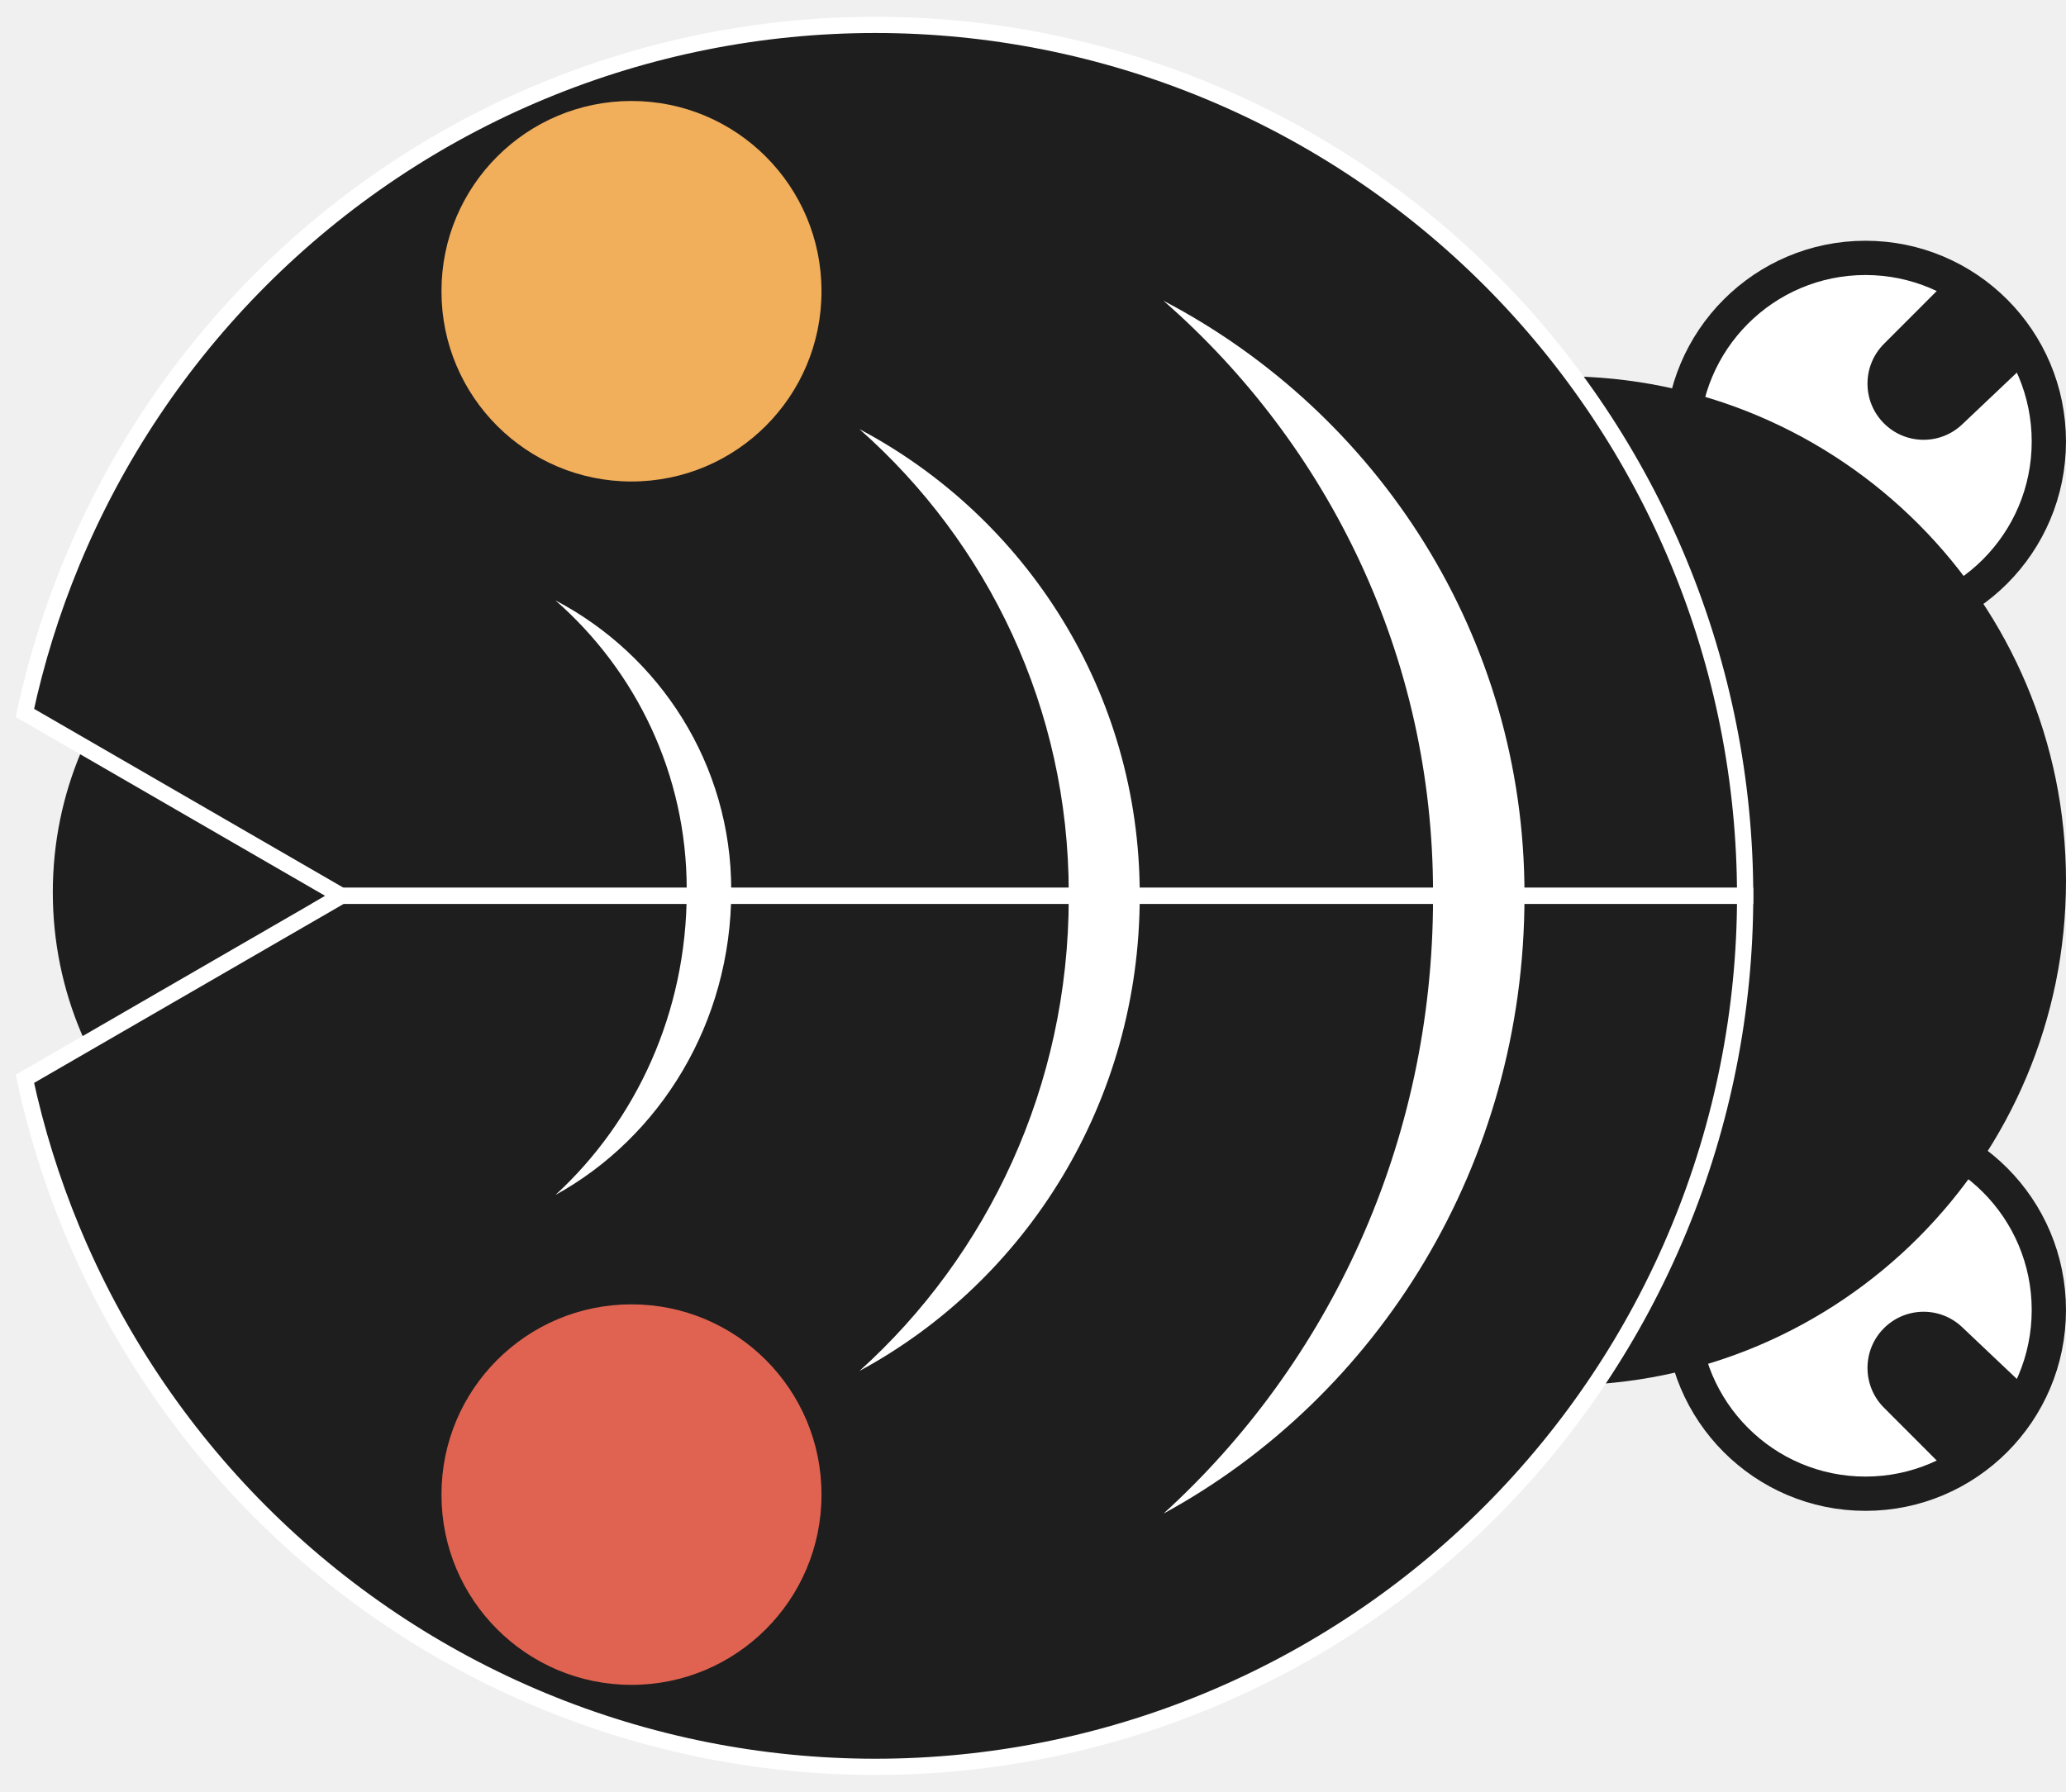
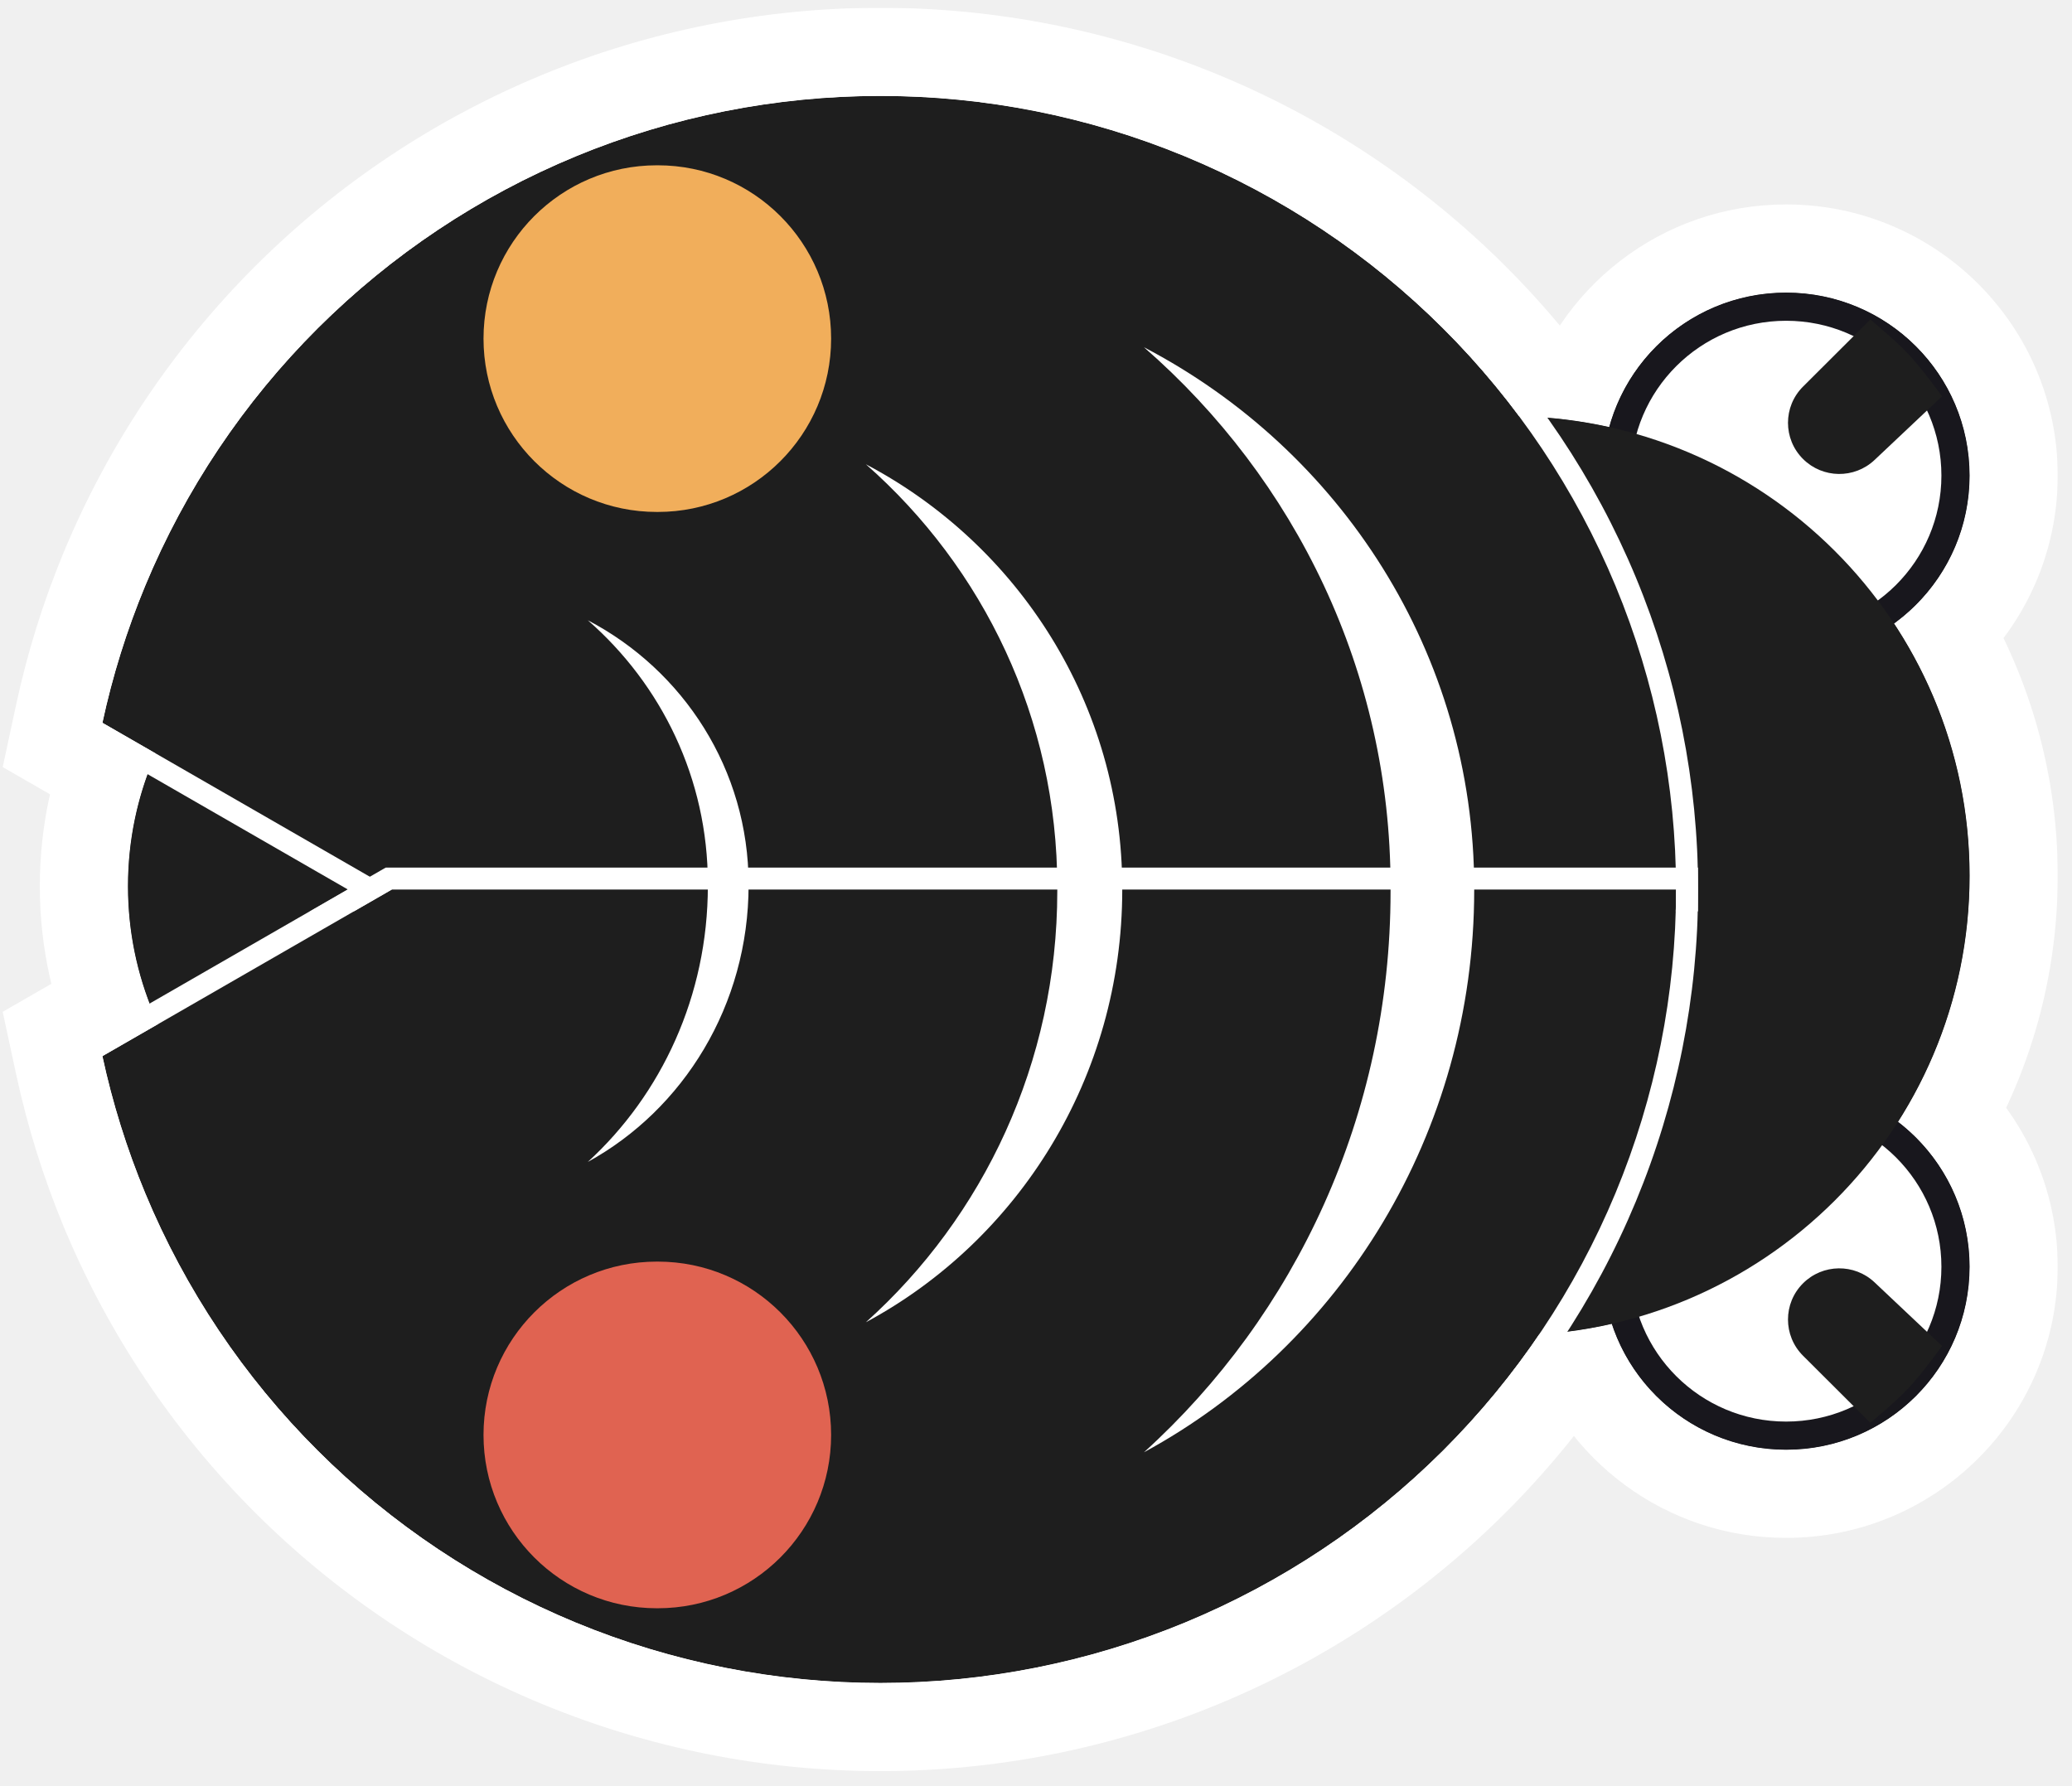
- <svg xmlns="http://www.w3.org/2000/svg" width="83" height="72" viewBox="0 0 83 72" fill="none">
-   <ellipse cx="16.579" cy="35.855" rx="14.48" ry="14.457" transform="rotate(90 16.5786 35.8551)" fill="#1E1E1E" />
-   <path d="M74.944 60.024C70.875 60.024 67.576 56.72 67.576 52.643C67.576 48.566 70.875 45.262 74.944 45.262C79.012 45.262 82.311 48.566 82.311 52.643C82.311 56.72 79.012 60.024 74.944 60.024Z" fill="white" stroke="#1E1E1E" stroke-width="1.377" />
-   <path d="M75.685 53.374C76.548 52.509 77.941 52.49 78.827 53.33L81.79 56.138C81.79 56.138 80.945 57.325 80.309 58.004C79.705 58.647 78.64 59.525 78.64 59.525L75.685 56.566C74.805 55.684 74.805 54.255 75.685 53.374V53.374Z" fill="#1E1E1E" />
-   <path d="M74.944 10.363C70.875 10.363 67.576 13.666 67.576 17.743C67.576 21.82 70.875 25.124 74.944 25.124C79.012 25.124 82.311 21.82 82.311 17.743C82.311 13.666 79.012 10.363 74.944 10.363Z" fill="white" stroke="#1E1E1E" stroke-width="1.377" />
-   <path d="M75.685 17.012C76.548 17.876 77.941 17.896 78.827 17.056L81.79 14.248C81.79 14.248 80.945 13.06 80.309 12.382C79.705 11.739 78.64 10.861 78.64 10.861L75.685 13.82C74.805 14.701 74.805 16.131 75.685 17.012V17.012Z" fill="#1E1E1E" />
-   <ellipse cx="62.758" cy="35.395" rx="20.274" ry="20.242" transform="rotate(90 62.7583 35.3947)" fill="#1E1E1E" />
-   <path fill-rule="evenodd" clip-rule="evenodd" d="M67.449 22.606C69.205 26.853 70.109 31.404 70.109 36L35.165 36L13.714 36L13.714 36L1 28.648C1.442 26.586 2.07 24.564 2.88 22.606C4.636 18.36 7.21 14.501 10.455 11.251C13.7 8.001 17.552 5.423 21.792 3.664C26.032 1.905 30.576 1 35.165 1C39.754 1 44.298 1.905 48.537 3.664C52.777 5.423 56.629 8.001 59.874 11.251C63.119 14.501 65.693 18.36 67.449 22.606Z" fill="#1E1E1E" />
-   <path d="M70.109 36L70.109 36.326L70.436 36.326L70.436 36L70.109 36ZM67.449 22.606L67.148 22.731L67.449 22.606ZM35.165 36L35.165 35.674L35.165 36ZM13.714 36L13.549 35.719L12.514 36.326L13.714 36.326L13.714 36ZM13.714 36L13.88 36.281L14.363 35.998L13.878 35.718L13.714 36ZM1 28.648L0.681 28.579L0.631 28.811L0.837 28.93L1 28.648ZM2.88 22.606L2.579 22.482L2.88 22.606ZM10.455 11.251L10.224 11.021L10.455 11.251ZM21.792 3.664L21.917 3.966L21.792 3.664ZM35.165 1L35.165 1.326L35.165 1ZM48.538 3.664L48.413 3.966L48.538 3.664ZM59.874 11.251L60.105 11.021L59.874 11.251ZM70.436 36C70.436 31.361 69.523 26.767 67.751 22.482L67.148 22.731C68.888 26.938 69.783 31.447 69.783 36L70.436 36ZM35.165 36.326L70.109 36.326L70.109 35.674L35.165 35.674L35.165 36.326ZM13.714 36.326L35.165 36.326L35.165 35.674L13.714 35.674L13.714 36.326ZM13.549 35.719L13.549 35.719L13.879 36.282L13.88 36.281L13.549 35.719ZM0.837 28.93L13.551 36.282L13.878 35.718L1.163 28.365L0.837 28.93ZM2.579 22.482C1.762 24.457 1.127 26.498 0.681 28.579L1.319 28.716C1.757 26.674 2.379 24.67 3.181 22.731L2.579 22.482ZM10.224 11.021C6.949 14.301 4.351 18.196 2.579 22.482L3.181 22.731C4.921 18.524 7.471 14.701 10.686 11.482L10.224 11.021ZM21.667 3.363C17.388 5.138 13.499 7.74 10.224 11.021L10.686 11.482C13.901 8.262 17.717 5.708 21.917 3.966L21.667 3.363ZM35.165 0.674C30.533 0.674 25.946 1.588 21.667 3.363L21.917 3.966C26.117 2.223 30.619 1.326 35.165 1.326L35.165 0.674ZM48.662 3.363C44.383 1.588 39.797 0.674 35.165 0.674L35.165 1.326C39.711 1.326 44.212 2.223 48.413 3.966L48.662 3.363ZM60.105 11.021C56.83 7.74 52.942 5.138 48.662 3.363L48.413 3.966C52.612 5.708 56.429 8.262 59.644 11.482L60.105 11.021ZM67.751 22.482C65.978 18.196 63.38 14.301 60.105 11.021L59.644 11.482C62.858 14.701 65.408 18.524 67.148 22.731L67.751 22.482Z" fill="white" />
-   <path fill-rule="evenodd" clip-rule="evenodd" d="M13.714 36L1 43.352C1.443 45.414 2.071 47.436 2.881 49.394C4.637 53.64 7.211 57.499 10.456 60.749C13.7 63.999 17.553 66.577 21.793 68.336C26.032 70.095 30.576 71 35.165 71C39.754 71 44.298 70.095 48.538 68.336C52.778 66.577 56.63 63.999 59.875 60.749C63.12 57.499 65.694 53.64 67.45 49.394C69.206 45.147 70.11 40.596 70.11 36L35.165 36L13.714 36Z" fill="#1E1E1E" />
-   <path d="M13.714 36L13.714 35.674L13.627 35.674L13.551 35.718L13.714 36ZM1 43.352L0.837 43.07L0.632 43.188L0.681 43.42L1 43.352ZM2.881 49.394L2.579 49.519L2.579 49.519L2.881 49.394ZM10.456 60.749L10.225 60.979L10.456 60.749ZM21.793 68.336L21.668 68.637L21.793 68.336ZM48.538 68.336L48.663 68.637L48.538 68.336ZM59.875 60.749L59.644 60.518L59.875 60.749ZM67.45 49.394L67.148 49.269L67.148 49.269L67.45 49.394ZM70.11 36L70.436 36L70.436 35.674L70.11 35.674L70.11 36ZM35.165 36L35.165 36.326L35.165 36ZM13.551 35.718L0.837 43.07L1.164 43.635L13.878 36.282L13.551 35.718ZM0.681 43.42C1.128 45.501 1.762 47.543 2.579 49.519L3.182 49.269C2.38 47.33 1.757 45.326 1.319 43.284L0.681 43.42ZM2.579 49.519C4.352 53.804 6.95 57.699 10.225 60.979L10.686 60.518C7.472 57.298 4.922 53.476 3.182 49.269L2.579 49.519ZM10.225 60.979C13.5 64.26 17.388 66.862 21.668 68.637L21.918 68.035C17.717 66.292 13.901 63.738 10.686 60.518L10.225 60.979ZM21.668 68.637C25.947 70.412 30.533 71.326 35.165 71.326L35.165 70.674C30.619 70.674 26.117 69.777 21.918 68.035L21.668 68.637ZM35.165 71.326C39.797 71.326 44.384 70.412 48.663 68.637L48.413 68.035C44.213 69.777 39.711 70.674 35.165 70.674L35.165 71.326ZM48.663 68.637C52.942 66.862 56.831 64.26 60.106 60.979L59.644 60.518C56.429 63.738 52.613 66.292 48.413 68.035L48.663 68.637ZM60.106 60.979C63.381 57.699 65.979 53.804 67.751 49.519L67.148 49.269C65.409 53.476 62.859 57.298 59.644 60.518L60.106 60.979ZM67.751 49.519C69.524 45.233 70.436 40.639 70.436 36L69.784 36C69.784 40.553 68.888 45.062 67.148 49.269L67.751 49.519ZM70.11 35.674L35.165 35.674L35.165 36.326L70.11 36.326L70.11 35.674ZM35.165 35.674L13.714 35.674L13.714 36.326L35.165 36.326L35.165 35.674Z" fill="white" />
-   <path d="M57.571 35.977C57.571 36.017 57.571 36.057 57.571 36.097C57.571 45.945 53.383 54.785 46.742 60.824C55.367 56.124 61.245 46.781 61.245 36.021C61.245 36.006 61.245 35.992 61.245 35.977L57.571 35.977Z" fill="white" />
-   <path d="M42.936 35.977C42.936 36.008 42.936 36.038 42.936 36.069C42.936 43.645 39.684 50.444 34.529 55.09C41.225 51.475 45.788 44.287 45.788 36.011C45.788 35.999 45.788 35.988 45.788 35.977L42.936 35.977Z" fill="white" />
-   <path d="M27.588 35.786C27.588 35.806 27.588 35.825 27.588 35.845C27.588 40.693 25.549 45.045 22.316 48.018C26.515 45.705 29.377 41.105 29.377 35.808C29.377 35.8 29.377 35.793 29.377 35.786L27.588 35.786Z" fill="white" />
-   <path d="M57.571 35.977C57.571 35.939 57.571 35.9 57.571 35.862C57.571 26.392 53.383 17.893 46.742 12.085C55.367 16.604 61.245 25.589 61.245 35.935C61.245 35.949 61.245 35.963 61.245 35.977L57.571 35.977Z" fill="white" />
-   <path d="M42.936 35.977C42.936 35.947 42.936 35.917 42.936 35.887C42.936 28.462 39.684 21.799 34.529 17.246C41.225 20.789 45.788 27.833 45.788 35.944C45.788 35.955 45.788 35.966 45.788 35.977L42.936 35.977Z" fill="white" />
-   <path d="M27.588 35.786C27.588 35.767 27.588 35.748 27.588 35.73C27.588 31.108 25.549 26.961 22.316 24.127C26.515 26.332 29.377 30.716 29.377 35.765C29.377 35.772 29.377 35.779 29.377 35.786L27.588 35.786Z" fill="white" />
-   <rect x="33.002" y="52.415" width="15.291" height="15.266" rx="7.633" transform="rotate(90 33.0024 52.415)" fill="#E06351" />
-   <rect x="33.002" y="4.058" width="15.291" height="15.266" rx="7.633" transform="rotate(90 33.0024 4.05798)" fill="#F1AE5B" />
+ <svg xmlns="http://www.w3.org/2000/svg" width="94" height="81" viewBox="0 0 94 81" fill="none">
+   <mask id="path-1-outside-1_3298_11995" maskUnits="userSpaceOnUse" x="-0.647" y="0.353" width="94" height="80" fill="black">
+     <rect fill="white" x="-0.647" y="0.353" width="94" height="80" />
+     <path fill-rule="evenodd" clip-rule="evenodd" d="M73.004 19.375C73.971 15.859 77.198 13.275 81.031 13.275C85.627 13.275 89.353 16.991 89.353 21.575C89.353 24.334 88.003 26.778 85.927 28.288C88.093 31.573 89.353 35.505 89.353 39.73C89.353 43.837 88.163 47.667 86.107 50.894C88.081 52.412 89.353 54.794 89.353 57.472C89.353 62.056 85.627 65.771 81.031 65.771C77.341 65.771 74.212 63.376 73.121 60.06C72.052 60.303 70.953 60.465 69.828 60.538C68.547 62.425 67.087 64.19 65.464 65.809C62.112 69.152 58.133 71.803 53.753 73.613C49.373 75.422 44.679 76.353 39.939 76.353C35.199 76.353 30.505 75.422 26.125 73.613C21.746 71.803 17.766 69.152 14.414 65.809C11.062 62.466 8.403 58.497 6.589 54.13C5.753 52.116 5.104 50.036 4.647 47.916L7.181 46.456C6.299 44.555 5.806 42.437 5.806 40.204C5.806 38.063 6.259 36.028 7.074 34.188L4.648 32.791C5.104 30.67 5.754 28.59 6.59 26.576C8.404 22.209 11.063 18.24 14.415 14.897C17.767 11.554 21.746 8.903 26.126 7.093C30.505 5.284 35.199 4.353 39.94 4.353C44.68 4.353 49.374 5.284 53.754 7.093C58.133 8.903 62.112 11.554 65.464 14.897C66.713 16.143 67.866 17.475 68.915 18.883C70.316 18.913 71.684 19.082 73.004 19.375ZM35.674 40.353L39.939 40.353L47.543 40.353L39.94 40.353L35.674 40.353Z" />
+   </mask>
+   <path fill-rule="evenodd" clip-rule="evenodd" d="M73.004 19.375C73.971 15.859 77.198 13.275 81.031 13.275C85.627 13.275 89.353 16.991 89.353 21.575C89.353 24.334 88.003 26.778 85.927 28.288C88.093 31.573 89.353 35.505 89.353 39.73C89.353 43.837 88.163 47.667 86.107 50.894C88.081 52.412 89.353 54.794 89.353 57.472C89.353 62.056 85.627 65.771 81.031 65.771C77.341 65.771 74.212 63.376 73.121 60.06C72.052 60.303 70.953 60.465 69.828 60.538C68.547 62.425 67.087 64.19 65.464 65.809C62.112 69.152 58.133 71.803 53.753 73.613C49.373 75.422 44.679 76.353 39.939 76.353C35.199 76.353 30.505 75.422 26.125 73.613C21.746 71.803 17.766 69.152 14.414 65.809C11.062 62.466 8.403 58.497 6.589 54.13C5.753 52.116 5.104 50.036 4.647 47.916L7.181 46.456C6.299 44.555 5.806 42.437 5.806 40.204C5.806 38.063 6.259 36.028 7.074 34.188L4.648 32.791C5.104 30.67 5.754 28.59 6.59 26.576C8.404 22.209 11.063 18.24 14.415 14.897C17.767 11.554 21.746 8.903 26.126 7.093C30.505 5.284 35.199 4.353 39.94 4.353C44.68 4.353 49.374 5.284 53.754 7.093C58.133 8.903 62.112 11.554 65.464 14.897C66.713 16.143 67.866 17.475 68.915 18.883C70.316 18.913 71.684 19.082 73.004 19.375ZM35.674 40.353L39.939 40.353L47.543 40.353L39.94 40.353L35.674 40.353Z" fill="#1E1E1E" />
+   <path d="M73.004 19.375L72.138 23.28L75.852 24.104L76.861 20.435L73.004 19.375ZM85.927 28.288L83.575 25.052L80.483 27.299L82.587 30.489L85.927 28.288ZM86.107 50.894L82.733 48.746L80.767 51.834L83.669 54.066L86.107 50.894ZM73.121 60.06L76.921 58.81L75.784 55.35L72.232 56.16L73.121 60.06ZM69.828 60.538L69.568 56.547L67.617 56.674L66.519 58.291L69.828 60.538ZM65.464 65.809L68.288 68.641L65.464 65.809ZM53.753 73.613L52.226 69.916L52.226 69.916L53.753 73.613ZM26.125 73.613L27.652 69.916L27.652 69.916L26.125 73.613ZM14.414 65.809L11.59 68.641L14.414 65.809ZM6.589 54.13L2.895 55.664L6.589 54.13ZM4.647 47.916L2.651 44.449L0.122 45.905L0.737 48.758L4.647 47.916ZM7.181 46.456L9.177 49.923L12.352 48.094L10.809 44.772L7.181 46.456ZM7.074 34.188L10.731 35.809L12.19 32.518L9.07 30.721L7.074 34.188ZM4.648 32.791L0.737 31.948L0.123 34.801L2.652 36.257L4.648 32.791ZM6.59 26.576L10.284 28.111L10.284 28.111L6.59 26.576ZM14.415 14.897L17.239 17.729L17.239 17.729L14.415 14.897ZM26.126 7.093L24.599 3.396L24.599 3.396L26.126 7.093ZM53.754 7.093L52.226 10.79L53.754 7.093ZM65.464 14.897L68.289 12.065L68.289 12.065L65.464 14.897ZM68.915 18.883L65.707 21.272L66.874 22.839L68.826 22.882L68.915 18.883ZM39.939 40.353L39.939 44.353L39.939 44.353L39.939 40.353ZM81.031 9.275C75.358 9.275 70.581 13.101 69.147 18.314L76.861 20.435C77.361 18.617 79.039 17.275 81.031 17.275L81.031 9.275ZM93.353 21.575C93.353 14.772 87.826 9.275 81.031 9.275L81.031 17.275C83.428 17.275 85.353 19.211 85.353 21.575L93.353 21.575ZM88.278 31.523C91.344 29.296 93.353 25.671 93.353 21.575L85.353 21.575C85.353 22.997 84.663 24.261 83.575 25.052L88.278 31.523ZM93.353 39.73C93.353 34.698 91.849 30.003 89.266 26.085L82.587 30.489C84.336 33.142 85.353 36.312 85.353 39.73L93.353 39.73ZM89.481 53.043C91.933 49.193 93.353 44.621 93.353 39.73L85.353 39.73C85.353 43.053 84.392 46.141 82.733 48.746L89.481 53.043ZM93.353 57.472C93.353 53.496 91.46 49.964 88.545 47.723L83.669 54.066C84.703 54.86 85.353 56.091 85.353 57.472L93.353 57.472ZM81.031 69.771C87.826 69.771 93.353 64.275 93.353 57.472L85.353 57.472C85.353 59.836 83.428 61.771 81.031 61.771L81.031 69.771ZM69.321 61.309C70.937 66.224 75.568 69.771 81.031 69.771L81.031 61.771C79.114 61.771 77.486 60.529 76.921 58.81L69.321 61.309ZM70.089 64.53C71.426 64.443 72.736 64.25 74.01 63.96L72.232 56.16C71.369 56.356 70.479 56.487 69.568 56.547L70.089 64.53ZM68.288 68.641C70.092 66.843 71.714 64.881 73.138 62.785L66.519 58.291C65.381 59.968 64.082 61.538 62.639 62.977L68.288 68.641ZM55.28 77.31C60.144 75.3 64.565 72.355 68.288 68.641L62.639 62.977C59.659 65.949 56.121 68.307 52.226 69.916L55.28 77.31ZM39.939 80.353C45.203 80.353 50.416 79.319 55.28 77.31L52.226 69.916C48.331 71.525 44.156 72.353 39.939 72.353L39.939 80.353ZM24.598 77.31C29.462 79.319 34.675 80.353 39.939 80.353L39.939 72.353C35.722 72.353 31.547 71.525 27.652 69.916L24.598 77.31ZM11.59 68.641C15.314 72.355 19.734 75.3 24.598 77.31L27.652 69.916C23.757 68.307 20.219 65.949 17.239 62.977L11.59 68.641ZM2.895 55.664C4.911 60.518 7.866 64.927 11.59 68.641L17.239 62.977C14.259 60.005 11.896 56.477 10.283 52.595L2.895 55.664ZM0.737 48.758C1.245 51.115 1.966 53.426 2.895 55.664L10.283 52.595C9.54 50.806 8.963 48.958 8.557 47.073L0.737 48.758ZM5.186 42.99L2.651 44.449L6.643 51.382L9.177 49.923L5.186 42.99ZM1.806 40.204C1.806 43.031 2.431 45.723 3.554 48.141L10.809 44.772C10.166 43.387 9.806 41.843 9.806 40.204L1.806 40.204ZM3.417 32.567C2.38 34.907 1.806 37.494 1.806 40.204L9.806 40.204C9.806 38.632 10.137 37.148 10.731 35.809L3.417 32.567ZM2.652 36.257L5.078 37.654L9.07 30.721L6.643 29.324L2.652 36.257ZM2.896 25.042C1.966 27.28 1.245 29.591 0.737 31.948L8.558 33.633C8.964 31.749 9.541 29.9 10.284 28.111L2.896 25.042ZM11.59 12.065C7.866 15.779 4.912 20.188 2.896 25.042L10.284 28.111C11.896 24.229 14.259 20.701 17.239 17.729L11.59 12.065ZM24.599 3.396C19.734 5.406 15.314 8.351 11.59 12.065L17.239 17.729C20.219 14.757 23.758 12.399 27.653 10.79L24.599 3.396ZM39.94 0.353C34.675 0.353 29.462 1.387 24.599 3.396L27.653 10.79C31.548 9.181 35.723 8.353 39.94 8.353L39.94 0.353ZM55.281 3.396C50.417 1.387 45.204 0.353 39.94 0.353L39.94 8.353C44.156 8.353 48.331 9.181 52.226 10.79L55.281 3.396ZM68.289 12.065C64.565 8.351 60.145 5.406 55.281 3.396L52.226 10.79C56.121 12.399 59.66 14.757 62.64 17.729L68.289 12.065ZM72.122 16.493C70.957 14.929 69.677 13.449 68.289 12.065L62.64 17.729C63.75 18.837 64.775 20.021 65.707 21.272L72.122 16.493ZM73.871 15.47C72.296 15.12 70.668 14.92 69.003 14.884L68.826 22.882C69.965 22.907 71.071 23.043 72.138 23.28L73.871 15.47ZM39.939 36.353L35.674 36.353L35.674 44.353L39.939 44.353L39.939 36.353ZM47.543 36.353L39.939 36.353L39.939 44.353L47.543 44.353L47.543 36.353ZM39.94 44.353L47.543 44.353L47.543 36.353L39.94 36.353L39.94 44.353ZM35.674 44.353L39.94 44.353L39.94 36.353L35.674 36.353L35.674 44.353Z" fill="white" mask="url(#path-1-outside-1_3298_11995)" />
+   <ellipse cx="20.74" cy="40.204" rx="14.894" ry="14.934" transform="rotate(90 20.7403 40.204)" fill="#1E1E1E" />
+   <path d="M81.031 65.133C76.786 65.133 73.347 61.701 73.347 57.472C73.347 53.242 76.786 49.811 81.031 49.811C85.276 49.811 88.714 53.242 88.714 57.472C88.714 61.701 85.276 65.133 81.031 65.133Z" fill="white" stroke="#18171D" stroke-width="1.277" />
+   <path d="M81.797 58.223C82.688 57.334 84.127 57.314 85.043 58.178L88.104 61.066C88.104 61.066 87.231 62.287 86.573 62.985C85.95 63.647 84.849 64.55 84.849 64.55L81.797 61.506C80.888 60.599 80.888 59.129 81.797 58.223V58.223Z" fill="#1E1E1E" />
+   <path d="M81.031 13.914C76.786 13.914 73.347 17.346 73.347 21.575C73.347 25.805 76.786 29.236 81.031 29.236C85.276 29.236 88.714 25.805 88.714 21.575C88.714 17.346 85.276 13.914 81.031 13.914Z" fill="white" stroke="#18171D" stroke-width="1.277" />
+   <path d="M81.797 20.823C82.688 21.712 84.127 21.732 85.043 20.868L88.104 17.98C88.104 17.98 87.231 16.759 86.573 16.061C85.95 15.399 84.849 14.496 84.849 14.496L81.797 17.54C80.888 18.447 80.888 19.917 81.797 20.823V20.823Z" fill="#1E1E1E" />
+   <ellipse cx="68.444" cy="39.73" rx="20.853" ry="20.91" transform="rotate(90 68.4435 39.7305)" fill="#1E1E1E" />
+   <mask id="path-9-outside-2_3298_11995" maskUnits="userSpaceOnUse" x="3.037" y="3.353" width="74" height="38" fill="black">
+     <rect fill="white" x="3.037" y="3.353" width="74" height="38" />
+     <path fill-rule="evenodd" clip-rule="evenodd" d="M73.289 26.576C75.103 30.944 76.037 35.625 76.037 40.353L39.94 40.353L17.78 40.353L17.781 40.353L4.648 32.791C5.104 30.67 5.754 28.59 6.59 26.576C8.404 22.209 11.063 18.24 14.415 14.897C17.767 11.554 21.746 8.903 26.126 7.093C30.505 5.284 35.199 4.353 39.94 4.353C44.68 4.353 49.374 5.284 53.754 7.093C58.133 8.903 62.112 11.554 65.464 14.897C68.816 18.24 71.475 22.209 73.289 26.576Z" />
+   </mask>
+   <path fill-rule="evenodd" clip-rule="evenodd" d="M73.289 26.576C75.103 30.944 76.037 35.625 76.037 40.353L39.94 40.353L17.78 40.353L17.781 40.353L4.648 32.791C5.104 30.67 5.754 28.59 6.59 26.576C8.404 22.209 11.063 18.24 14.415 14.897C17.767 11.554 21.746 8.903 26.126 7.093C30.505 5.284 35.199 4.353 39.94 4.353C44.68 4.353 49.374 5.284 53.754 7.093C58.133 8.903 62.112 11.554 65.464 14.897C68.816 18.24 71.475 22.209 73.289 26.576Z" fill="#1E1E1E" />
+   <path d="M76.037 40.353L76.037 41.353L77.037 41.353L77.037 40.353L76.037 40.353ZM73.289 26.576L72.366 26.96L73.289 26.576ZM39.94 40.353L39.94 39.353L39.94 40.353ZM17.78 40.353L17.279 39.488L14.057 41.353L17.78 41.353L17.78 40.353ZM17.781 40.353L18.282 41.218L19.781 40.35L18.28 39.486L17.781 40.353ZM4.648 32.791L3.67 32.58L3.516 33.293L4.149 33.657L4.648 32.791ZM6.59 26.576L7.513 26.96L6.59 26.576ZM14.415 14.897L15.121 15.605L15.121 15.605L14.415 14.897ZM26.126 7.093L25.744 6.169L26.126 7.093ZM53.754 7.093L53.372 8.018L53.754 7.093ZM65.464 14.897L66.171 14.189L66.171 14.189L65.464 14.897ZM77.037 40.353C77.037 35.494 76.077 30.682 74.213 26.193L72.366 26.96C74.129 31.206 75.037 35.757 75.037 40.353L77.037 40.353ZM39.94 41.353L76.037 41.353L76.037 39.353L39.94 39.353L39.94 41.353ZM17.78 41.353L39.94 41.353L39.94 39.353L17.78 39.353L17.78 41.353ZM17.28 39.487L17.279 39.488L18.281 41.218L18.282 41.218L17.28 39.487ZM4.149 33.657L17.282 41.219L18.28 39.486L5.147 31.924L4.149 33.657ZM5.666 26.193C4.807 28.262 4.14 30.4 3.67 32.58L5.625 33.001C6.069 30.94 6.7 28.918 7.513 26.96L5.666 26.193ZM13.709 14.189C10.264 17.625 7.531 21.704 5.666 26.193L7.513 26.96C9.277 22.714 11.862 18.855 15.121 15.605L13.709 14.189ZM25.744 6.169C21.243 8.028 17.154 10.754 13.709 14.189L15.121 15.605C18.38 12.355 22.249 9.777 26.508 8.018L25.744 6.169ZM39.94 3.353C35.068 3.353 30.244 4.31 25.744 6.169L26.508 8.018C30.766 6.258 35.33 5.353 39.94 5.353L39.94 3.353ZM54.135 6.169C49.635 4.31 44.811 3.353 39.94 3.353L39.94 5.353C44.549 5.353 49.113 6.258 53.372 8.018L54.135 6.169ZM66.171 14.189C62.726 10.754 58.636 8.028 54.135 6.169L53.372 8.018C57.63 9.777 61.499 12.355 64.758 15.605L66.171 14.189ZM74.213 26.193C72.348 21.704 69.615 17.625 66.171 14.189L64.758 15.605C68.017 18.855 70.602 22.714 72.366 26.96L74.213 26.193Z" fill="white" mask="url(#path-9-outside-2_3298_11995)" />
+   <mask id="path-11-outside-3_3298_11995" maskUnits="userSpaceOnUse" x="3.037" y="39.353" width="74" height="38" fill="black">
+     <rect fill="white" x="3.037" y="39.353" width="74" height="38" />
+     <path fill-rule="evenodd" clip-rule="evenodd" d="M17.781 40.353L4.647 47.916C5.104 50.036 5.753 52.116 6.589 54.13C8.403 58.497 11.062 62.466 14.414 65.809C17.766 69.152 21.746 71.803 26.125 73.613C30.505 75.422 35.199 76.353 39.939 76.353C44.679 76.353 49.373 75.422 53.753 73.613C58.133 71.803 62.112 69.152 65.464 65.809C68.816 62.466 71.475 58.497 73.289 54.13C75.103 49.762 76.037 45.081 76.037 40.353L39.939 40.353L17.781 40.353Z" />
+   </mask>
+   <path fill-rule="evenodd" clip-rule="evenodd" d="M17.781 40.353L4.647 47.916C5.104 50.036 5.753 52.116 6.589 54.13C8.403 58.497 11.062 62.466 14.414 65.809C17.766 69.152 21.746 71.803 26.125 73.613C30.505 75.422 35.199 76.353 39.939 76.353C44.679 76.353 49.373 75.422 53.753 73.613C58.133 71.803 62.112 69.152 65.464 65.809C68.816 62.466 71.475 58.497 73.289 54.13C75.103 49.762 76.037 45.081 76.037 40.353L39.939 40.353L17.781 40.353Z" fill="#1E1E1E" />
+   <path d="M17.781 40.353L17.781 39.353L17.514 39.353L17.282 39.486L17.781 40.353ZM4.647 47.916L4.148 47.049L3.516 47.413L3.67 48.126L4.647 47.916ZM6.589 54.13L5.666 54.513L6.589 54.13ZM14.414 65.809L15.12 65.101L14.414 65.809ZM65.464 65.809L64.758 65.101L64.758 65.101L65.464 65.809ZM73.289 54.13L72.365 53.746L73.289 54.13ZM76.037 40.353L77.037 40.353L77.037 39.353L76.037 39.353L76.037 40.353ZM39.939 40.353L39.939 41.353L39.939 40.353ZM17.282 39.486L4.148 47.049L5.146 48.782L18.28 41.22L17.282 39.486ZM3.67 48.126C4.139 50.306 4.806 52.444 5.666 54.513L7.513 53.746C6.7 51.789 6.069 49.767 5.625 47.705L3.67 48.126ZM5.666 54.513C7.53 59.002 10.263 63.081 13.708 66.517L15.12 65.101C11.861 61.851 9.277 57.992 7.513 53.746L5.666 54.513ZM13.708 66.517C17.153 69.953 21.243 72.678 25.743 74.537L26.507 72.689C22.249 70.929 18.38 68.351 15.12 65.101L13.708 66.517ZM25.743 74.537C30.244 76.396 35.068 77.353 39.939 77.353L39.939 75.353C35.33 75.353 30.765 74.448 26.507 72.689L25.743 74.537ZM39.939 77.353C44.81 77.353 49.634 76.396 54.135 74.537L53.371 72.689C49.113 74.448 44.549 75.353 39.939 75.353L39.939 77.353ZM54.135 74.537C58.636 72.678 62.725 69.953 66.17 66.517L64.758 65.101C61.499 68.351 57.63 70.929 53.371 72.689L54.135 74.537ZM66.17 66.517C69.615 63.081 72.348 59.002 74.212 54.513L72.365 53.746C70.602 57.992 68.017 61.851 64.758 65.101L66.17 66.517ZM74.212 54.513C76.077 50.024 77.037 45.212 77.037 40.353L75.037 40.353C75.037 44.949 74.129 49.5 72.365 53.746L74.212 54.513ZM76.037 39.353L39.939 39.353L39.939 41.353L76.037 41.353L76.037 39.353ZM39.939 39.353L17.781 39.353L17.781 41.353L39.939 41.353L39.939 39.353Z" fill="white" mask="url(#path-11-outside-3_3298_11995)" />
+   <path d="M63.085 40.33C63.085 40.37 63.085 40.412 63.085 40.453C63.085 50.582 58.758 59.674 51.899 65.887C60.809 61.052 66.88 51.442 66.88 40.375C66.88 40.36 66.88 40.345 66.88 40.33L63.085 40.33Z" fill="white" />
+   <path d="M47.966 40.33C47.966 40.361 47.966 40.393 47.966 40.424C47.966 48.216 44.607 55.21 39.282 59.989C46.199 56.27 50.913 48.877 50.913 40.364C50.913 40.353 50.913 40.341 50.913 40.33L47.966 40.33Z" fill="white" />
+   <path d="M32.113 40.133C32.113 40.153 32.113 40.173 32.113 40.193C32.113 45.18 30.007 49.656 26.667 52.715C31.005 50.335 33.961 45.603 33.961 40.155C33.961 40.147 33.961 40.14 33.961 40.133L32.113 40.133Z" fill="white" />
+   <path d="M63.085 40.33C63.085 40.29 63.085 40.251 63.085 40.211C63.085 30.471 58.758 21.729 51.899 15.755C60.809 20.404 66.88 29.645 66.88 40.286C66.88 40.3 66.88 40.315 66.88 40.33L63.085 40.33Z" fill="white" />
+   <path d="M47.966 40.33C47.966 40.298 47.966 40.268 47.966 40.237C47.966 32.6 44.607 25.746 39.282 21.063C46.199 24.708 50.913 31.953 50.913 40.295C50.913 40.307 50.913 40.318 50.913 40.33L47.966 40.33Z" fill="white" />
+   <path d="M32.113 40.133C32.113 40.113 32.113 40.094 32.113 40.075C32.113 35.322 30.007 31.055 26.667 28.14C31.005 30.409 33.961 34.918 33.961 40.111C33.961 40.118 33.961 40.126 33.961 40.133L32.113 40.133Z" fill="white" />
+   <rect x="37.706" y="57.237" width="15.727" height="15.77" rx="7.864" transform="rotate(90 37.7056 57.2367)" fill="#E06351" />
+   <rect x="37.706" y="7.499" width="15.727" height="15.77" rx="7.864" transform="rotate(90 37.7056 7.4989)" fill="#F1AE5B" />
</svg>
